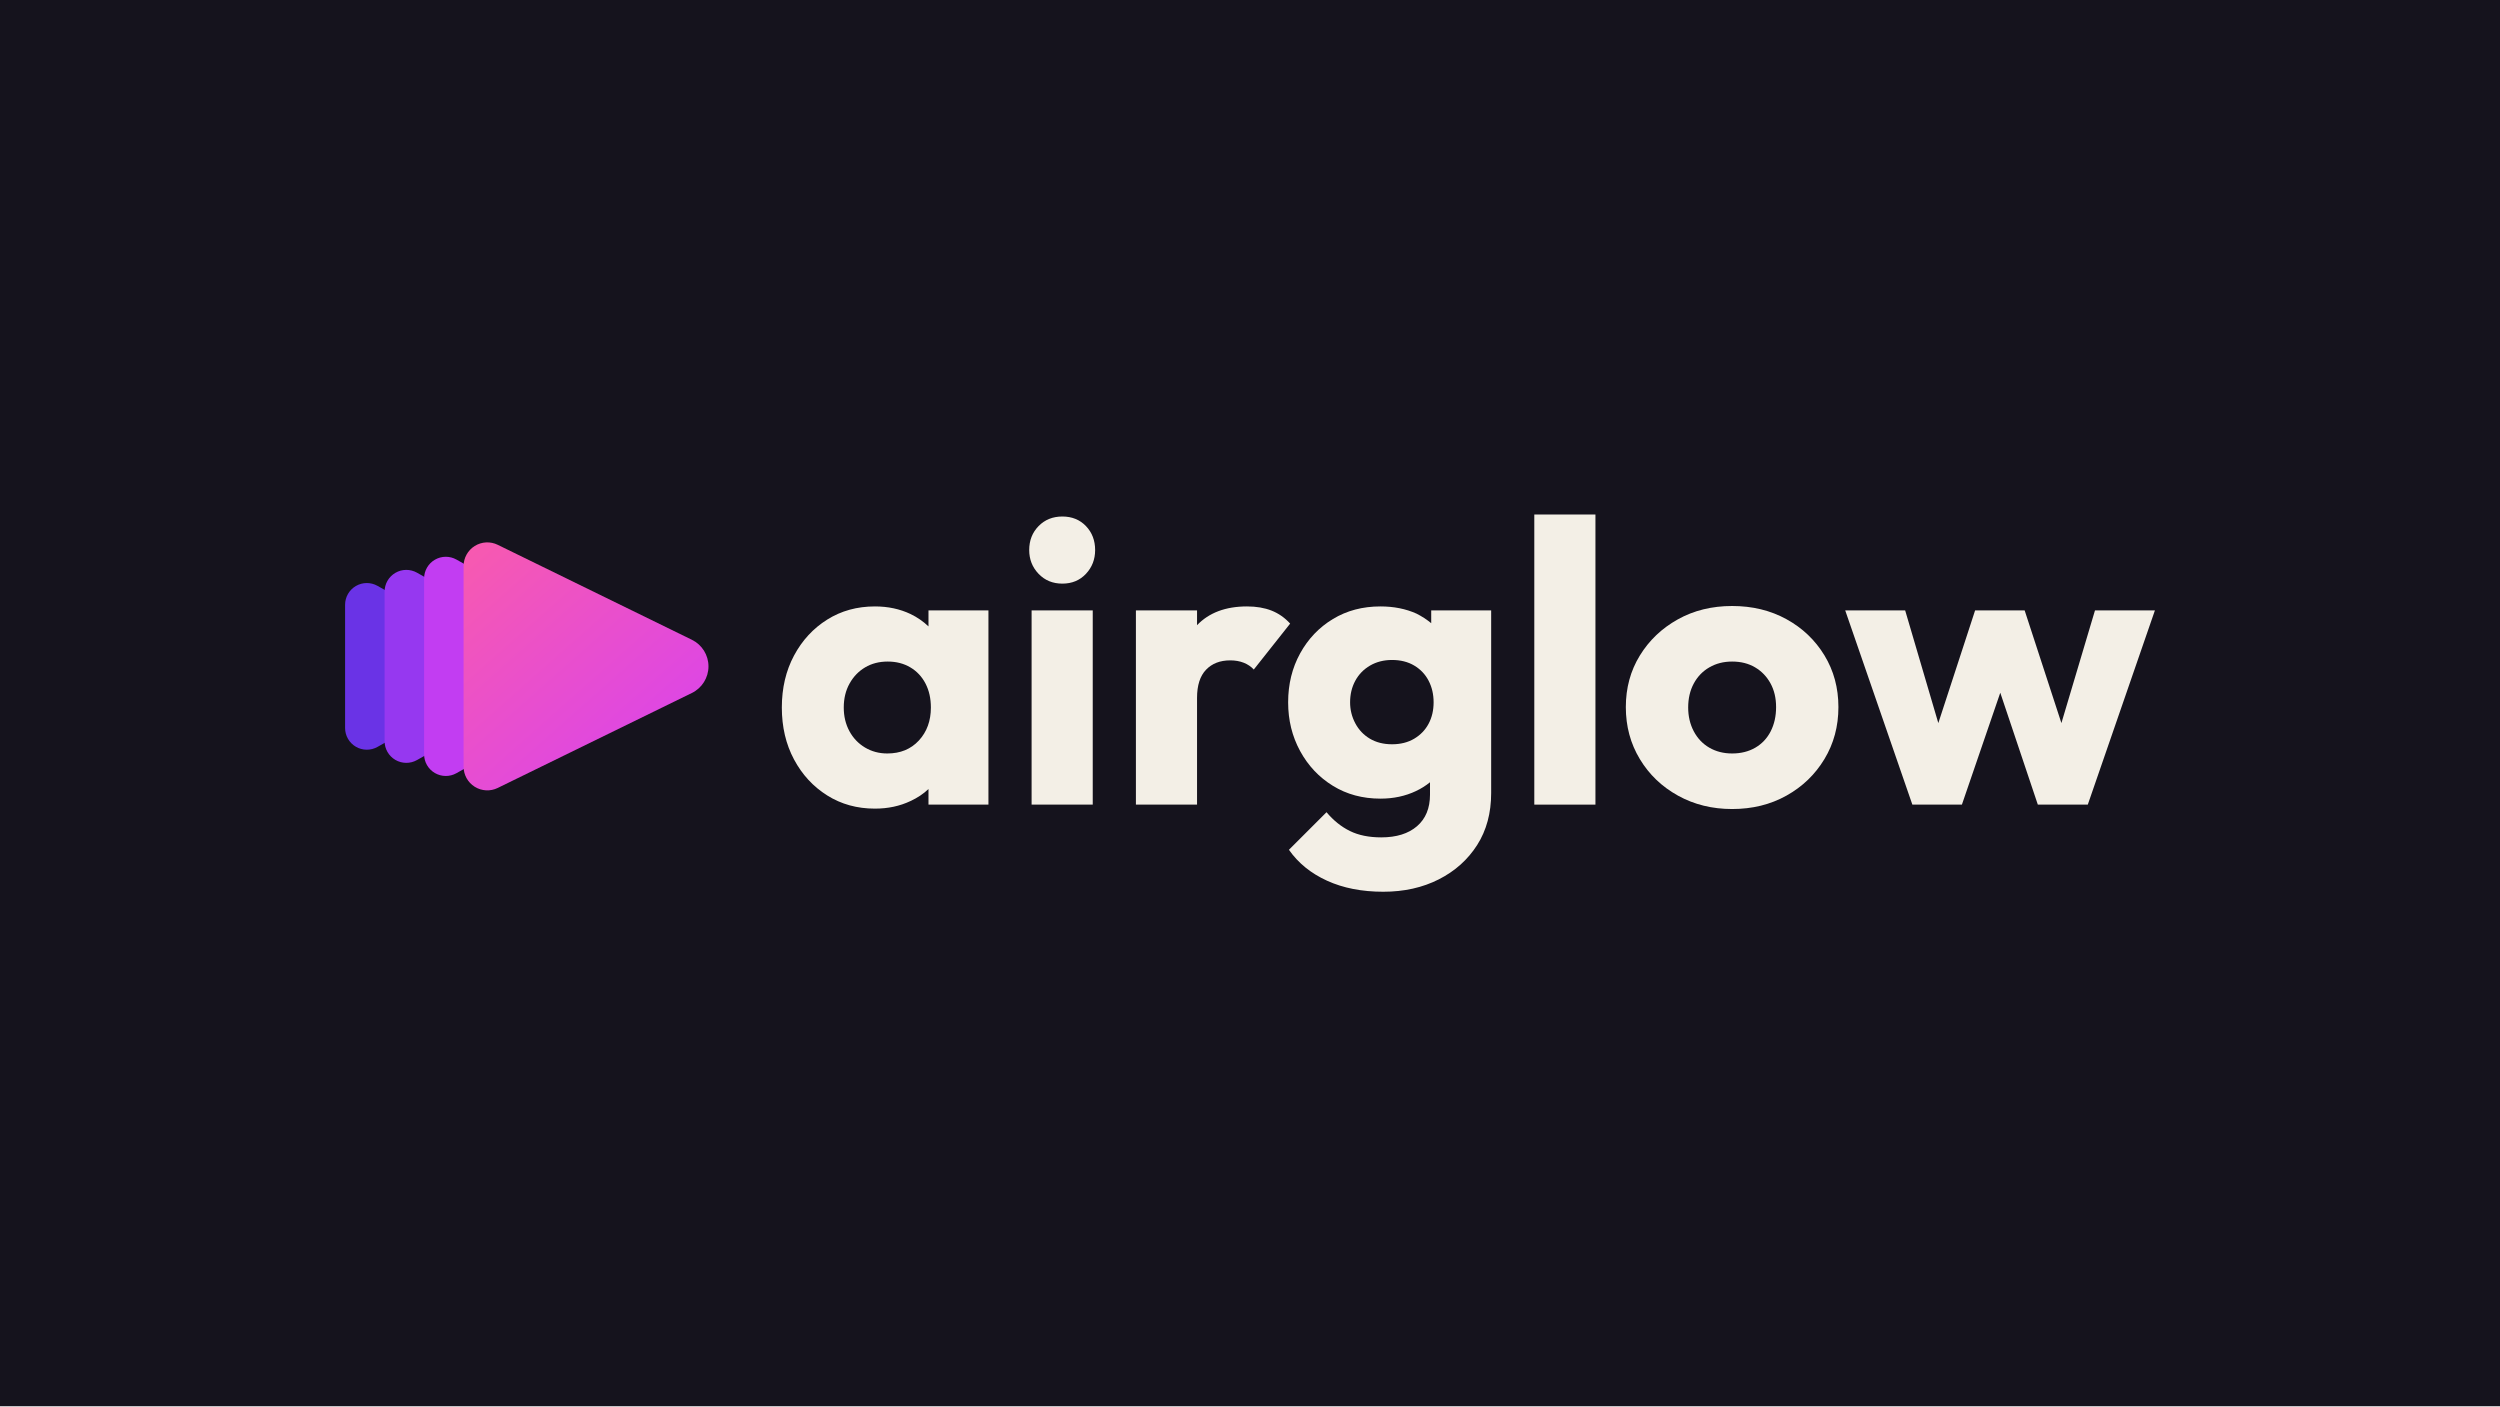
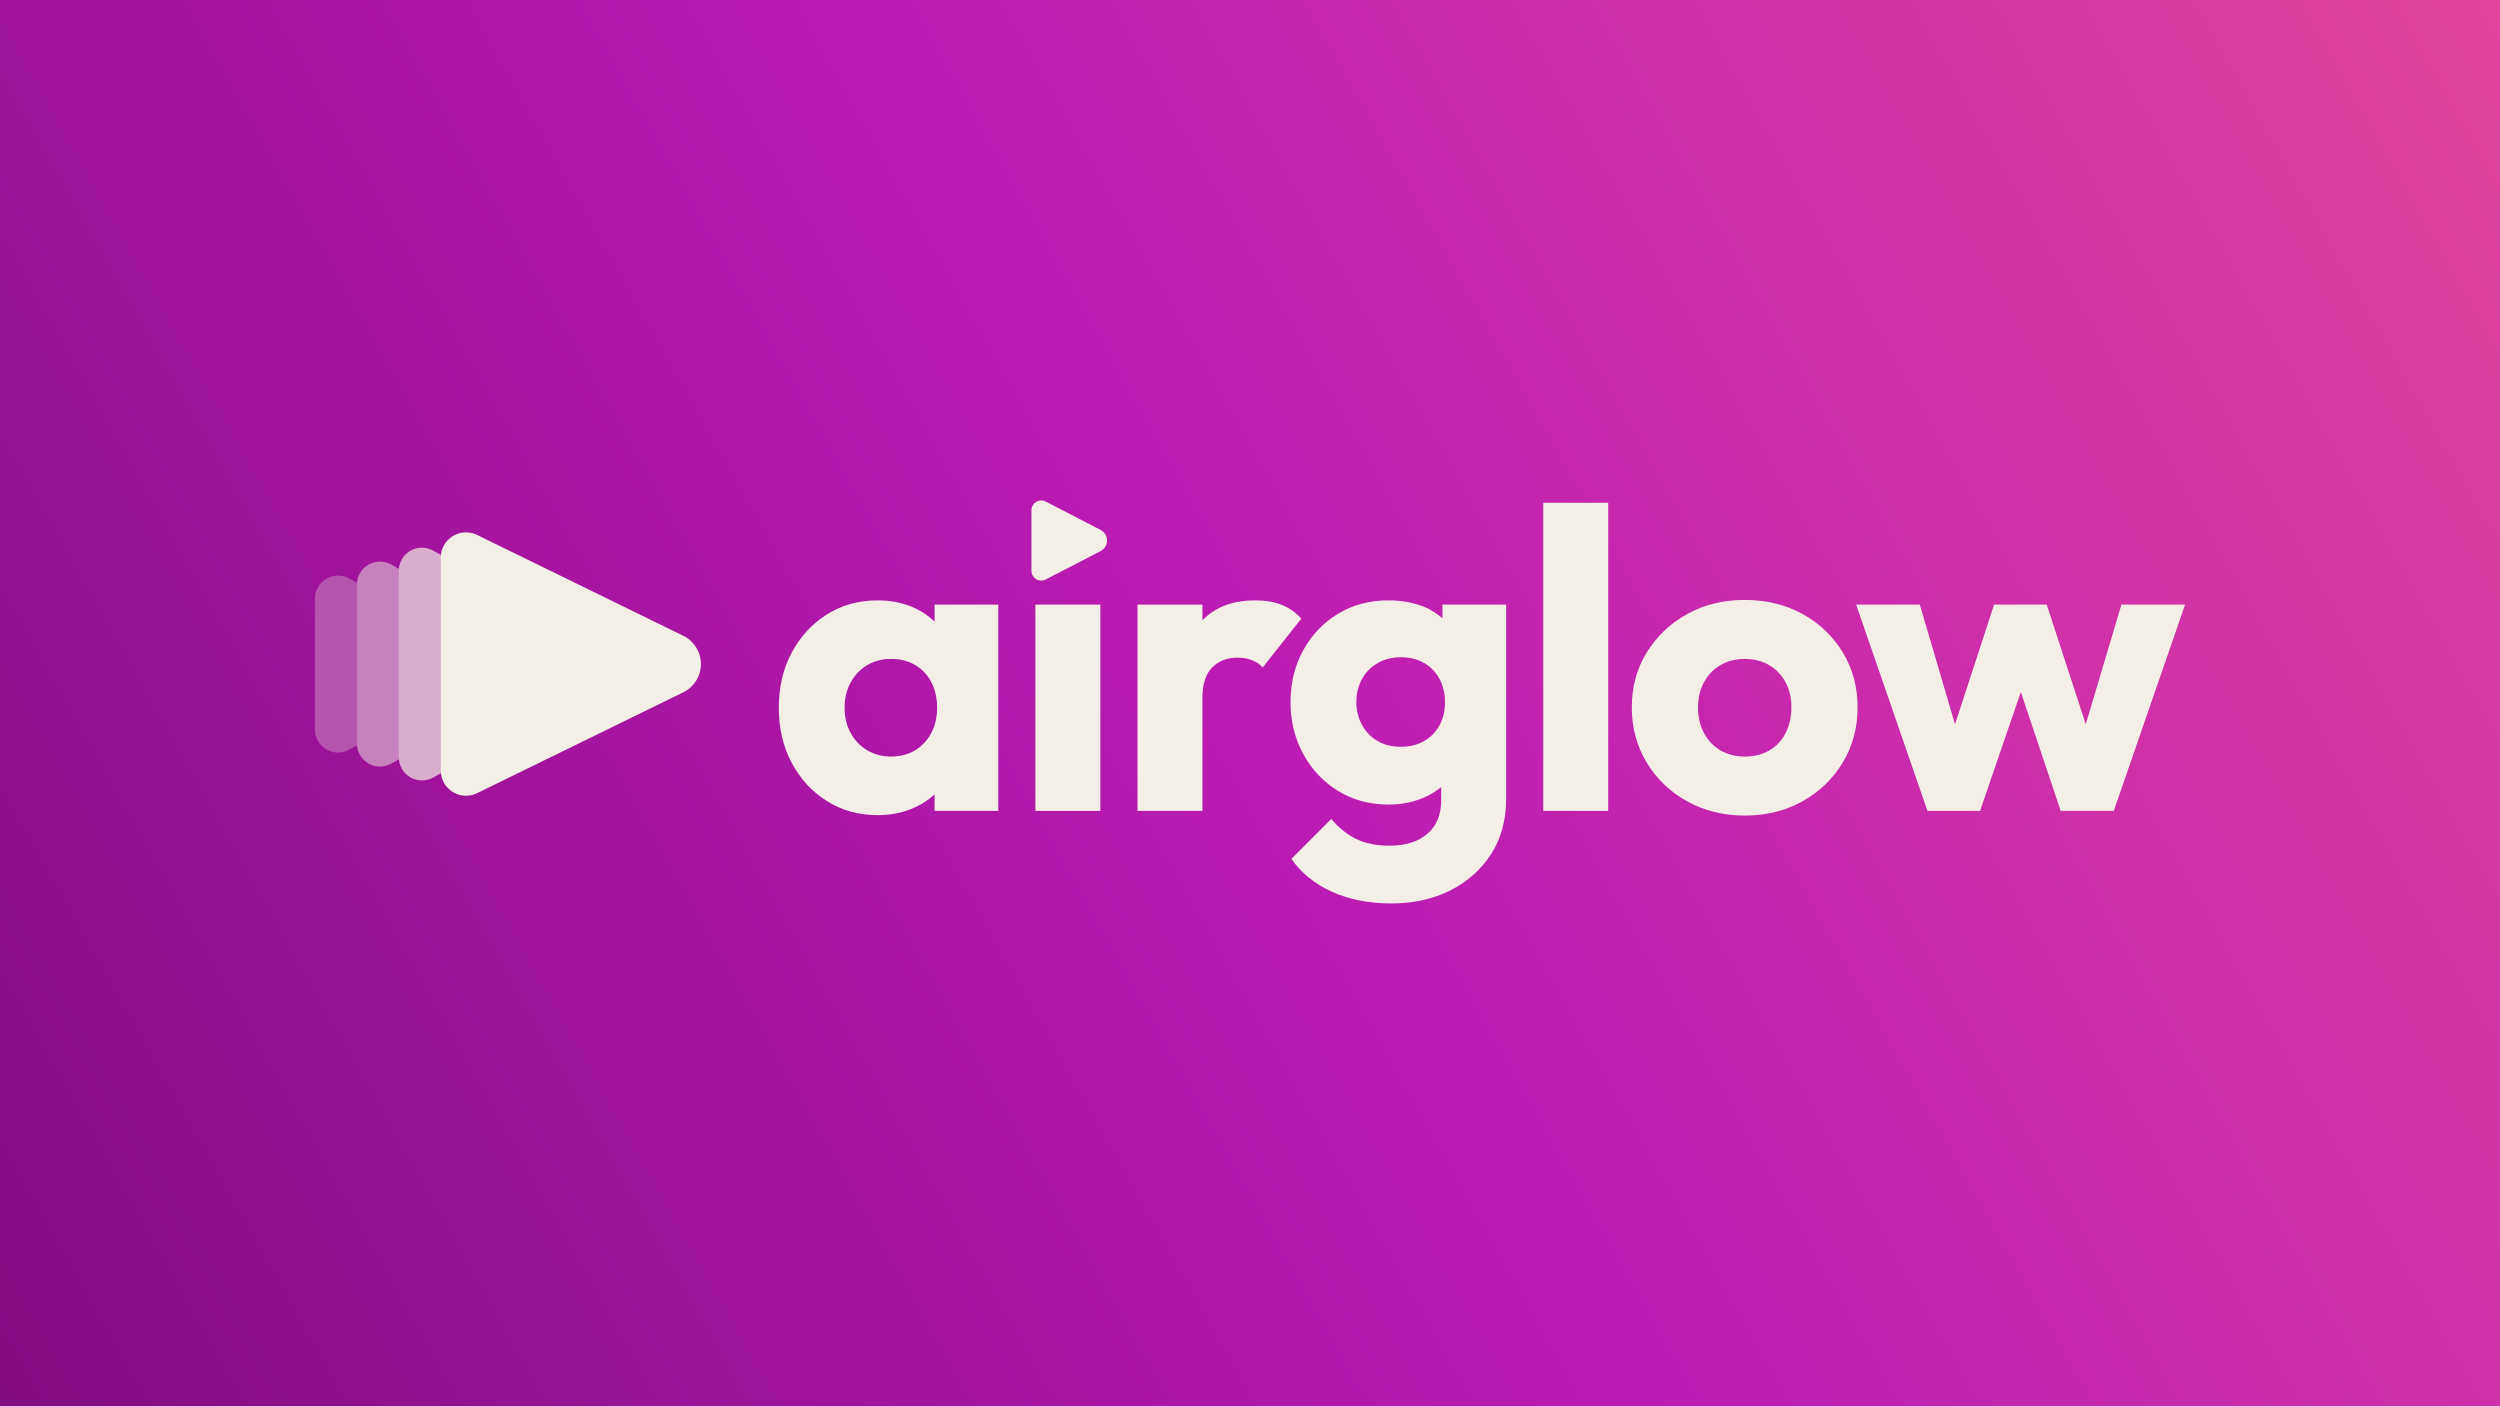
<svg xmlns="http://www.w3.org/2000/svg" viewBox="0 0 320 180" width="320" height="180">
-   <rect width="320" height="180" fill="#15131D" />
-   <svg x="42" y="63.69" width="236" height="52.62" viewBox="-6 -108.83 653.48 145.71">
+   <defs>
+     <linearGradient id="bgf" x1="0" y1="180" x2="320" y2="0" gradientUnits="userSpaceOnUse">
+       <stop offset="0" stop-color="#820C82" />
+       <stop offset="0.5" stop-color="#BC1BB3" />
+       <stop offset="1" stop-color="#E2449E" />
+     </linearGradient>
+   </defs>
+   <rect width="320" height="180" fill="url(#bgf)" />
+   <svg x="38" y="62.05" width="244" height="55.89" viewBox="-6 -108.83 636.08 145.71">
    <defs>
-       <linearGradient id="bng" x1="0" y1="-35" x2="62" y2="35" gradientUnits="userSpaceOnUse">
+       <linearGradient id="bgg" x1="0" y1="-35" x2="62" y2="35" gradientUnits="userSpaceOnUse">
+         <stop offset="0" stop-color="#F95BAC" />
+         <stop offset="1" stop-color="#D540F5" />
+       </linearGradient>
+       <linearGradient id="bgwwg" x1="174.16" y1="0" x2="472.68" y2="0" gradientUnits="userSpaceOnUse">
        <stop offset="0" stop-color="#F95BAC" />
        <stop offset="1" stop-color="#D540F5" />
      </linearGradient>
    </defs>
    <g transform="translate(42 -49) scale(1.4)">
-       <path d="M-30 -15.6A5.5 5.5 0 0 1 -21.8 -20.39L-14.51 -16.28A1 1 0 0 1 -14 -15.41L-14 15.41A1 1 0 0 1 -14.51 16.28L-21.8 20.39A5.5 5.5 0 0 1 -30 15.6Z" fill="#6A33E6" />
-       <path d="M-20 -18.93A5.5 5.5 0 0 1 -11.8 -23.72L-4.51 -19.6A1 1 0 0 1 -4 -18.73L-4 18.73A1 1 0 0 1 -4.51 19.6L-11.8 23.72A5.5 5.5 0 0 1 -20 18.93Z" fill="#9638F0" />
-       <path d="M-10 -22.25A5.5 5.5 0 0 1 -1.8 -27.04L5.49 -22.93A1 1 0 0 1 6 -22.06L6 22.06A1 1 0 0 1 5.49 22.93L-1.8 27.04A5.5 5.5 0 0 1 -10 22.25Z" fill="#C23DF2" />
-       <path d="M0 -25.39A6 6 0 0 1 8.64 -30.78L57.79 -6.74A7.5 7.5 0 0 1 57.79 6.74L8.64 30.78A6 6 0 0 1 0 25.39Z" fill="url(#bng)" />
+       <path d="M-30 -15.6A5.5 5.5 0 0 1 -21.8 -20.39L-14.51 -16.28A1 1 0 0 1 -14 -15.41L-14 15.41A1 1 0 0 1 -14.51 16.28L-21.8 20.39A5.5 5.5 0 0 1 -30 15.6Z" fill="#B655AF" />
+       <path d="M-20 -18.93A5.5 5.5 0 0 1 -11.8 -23.72L-4.51 -19.6A1 1 0 0 1 -4 -18.73L-4 18.73A1 1 0 0 1 -4.51 19.6L-11.8 23.72A5.5 5.5 0 0 1 -20 18.93Z" fill="#C881BF" />
+       <path d="M-10 -22.25A5.5 5.5 0 0 1 -1.8 -27.04L5.49 -22.93A1 1 0 0 1 6 -22.06L6 22.06A1 1 0 0 1 5.49 22.93L-1.8 27.04A5.5 5.5 0 0 1 -10 22.25Z" fill="#DAADCF" />
+       <path d="M0 -25.39A6 6 0 0 1 8.64 -30.78L57.79 -6.74A7.5 7.5 0 0 1 57.79 6.74L8.64 30.78A6 6 0 0 1 0 25.39Z" fill="#F3EFE6" />
    </g>
    <g transform="translate(151.4 0)">
-       <g fill="#F3EFE6">
-         <path d="M36.4 1.42L36.4 1.42Q26.91 1.42 19.48 -3.26Q12.04 -7.93 7.72 -16.01Q3.4 -24.08 3.4 -34.42Q3.4 -44.76 7.72 -52.83Q12.04 -60.91 19.48 -65.58Q26.91 -70.25 36.4 -70.25L36.4 -70.25Q43.34 -70.25 49.01 -67.56L49.01 -67.56Q52.55 -65.86 55.38 -63.17L55.38 -63.17L55.38 -68.84L76.63 -68.84L76.63 0L55.38 0L55.38 -5.52Q52.69 -2.97 49.01 -1.27L49.01 -1.27Q43.34 1.42 36.4 1.42M40.79 -18.13L40.79 -18.13Q47.73 -18.13 51.98 -22.73Q56.23 -27.34 56.23 -34.42L56.23 -34.42Q56.23 -39.24 54.32 -42.92Q52.41 -46.6 48.94 -48.65Q45.47 -50.71 40.93 -50.71Q36.4 -50.71 32.93 -48.65Q29.46 -46.6 27.41 -42.92Q25.35 -39.24 25.35 -34.42L25.35 -34.42Q25.35 -29.75 27.34 -26.06Q29.32 -22.38 32.86 -20.25Q36.4 -18.13 40.79 -18.13" />
-         <path d="M113.6 0L91.93 0L91.93 -68.84L113.6 -68.84L113.6 0M102.83 -78.33L102.83 -78.33Q97.73 -78.33 94.41 -81.8Q91.08 -85.27 91.08 -90.23L91.08 -90.23Q91.08 -95.33 94.41 -98.73Q97.73 -102.12 102.83 -102.12L102.83 -102.12Q107.93 -102.12 111.19 -98.73Q114.45 -95.33 114.45 -90.23L114.45 -90.23Q114.45 -85.27 111.19 -81.8Q107.93 -78.33 102.83 -78.33" />
-         <path d="M150.57 0L128.9 0L128.9 -68.84L150.57 -68.84L150.57 -63.6Q156.94 -70.25 168.27 -70.25L168.27 -70.25Q173.23 -70.25 176.98 -68.77Q180.74 -67.28 183.57 -64.16L183.57 -64.16L170.68 -47.88Q169.26 -49.43 167.14 -50.28Q165.01 -51.13 162.32 -51.13L162.32 -51.13Q156.94 -51.13 153.75 -47.8Q150.57 -44.48 150.57 -37.82L150.57 -37.82L150.57 0" />
-         <path d="M216.57 30.88L216.57 30.88Q205.24 30.88 196.67 26.98Q188.1 23.09 183.14 16.01L183.14 16.01L196.46 2.69Q200.14 7.08 204.75 9.35Q209.35 11.61 215.86 11.61L215.86 11.61Q223.94 11.61 228.54 7.65Q233.14 3.68 233.14 -3.54L233.14 -3.54L233.14 -7.93Q230.88 -6.09 228.19 -4.82L228.19 -4.82Q222.52 -2.12 215.58 -2.12L215.58 -2.12Q206.09 -2.12 198.73 -6.66Q191.36 -11.19 187.11 -18.98Q182.86 -26.77 182.86 -36.26L182.86 -36.26Q182.86 -45.89 187.11 -53.61Q191.36 -61.33 198.73 -65.79Q206.09 -70.25 215.58 -70.25L215.58 -70.25Q222.66 -70.25 228.33 -67.71L228.33 -67.71Q231.16 -66.29 233.57 -64.31L233.57 -64.31L233.57 -68.84L254.82 -68.84L254.82 -4.11Q254.82 6.52 249.86 14.31Q244.9 22.1 236.26 26.49Q227.62 30.88 216.57 30.88M219.69 -21.39L219.69 -21.39Q224.22 -21.39 227.55 -23.37Q230.88 -25.35 232.65 -28.68Q234.42 -32.01 234.42 -36.26Q234.42 -40.51 232.65 -43.91Q230.88 -47.31 227.55 -49.29Q224.22 -51.27 219.69 -51.27L219.69 -51.27Q215.3 -51.27 211.9 -49.29Q208.5 -47.31 206.66 -43.91Q204.82 -40.51 204.82 -36.26L204.82 -36.26Q204.82 -32.29 206.66 -28.82Q208.5 -25.35 211.83 -23.37Q215.16 -21.39 219.69 -21.39" />
-         <path d="M291.78 0L270.11 0L270.11 -102.83L291.78 -102.83L291.78 0" />
-         <path d="M340.23 1.56L340.23 1.56Q329.6 1.56 321.03 -3.19Q312.46 -7.93 307.51 -16.15Q302.55 -24.36 302.55 -34.56L302.55 -34.56Q302.55 -44.76 307.51 -52.83Q312.46 -60.91 320.96 -65.65Q329.46 -70.4 340.23 -70.4L340.23 -70.4Q350.99 -70.4 359.49 -65.72Q367.99 -61.05 372.95 -52.9Q377.9 -44.76 377.9 -34.56L377.9 -34.56Q377.9 -24.36 372.95 -16.15Q367.99 -7.93 359.49 -3.19Q350.99 1.56 340.23 1.56M340.23 -18.13L340.23 -18.13Q344.9 -18.13 348.44 -20.18Q351.98 -22.24 353.9 -25.99Q355.81 -29.75 355.81 -34.56L355.81 -34.56Q355.81 -39.38 353.82 -42.99Q351.84 -46.6 348.37 -48.65Q344.9 -50.71 340.23 -50.71L340.23 -50.71Q335.69 -50.71 332.15 -48.65Q328.61 -46.6 326.63 -42.92Q324.65 -39.24 324.65 -34.42L324.65 -34.42Q324.65 -29.75 326.63 -25.99Q328.61 -22.24 332.15 -20.18Q335.69 -18.13 340.23 -18.13" />
-         <path d="M421.67 0L404.11 0L380.31 -68.84L401.56 -68.84L413.31 -28.9L426.35 -68.84L443.91 -68.84L456.94 -28.9L468.84 -68.84L490.08 -68.84L466.29 0L448.58 0L435.27 -39.66L421.67 0" />
+       <g transform="translate(0 0)">
+         <path d="M36.4 1.42L36.4 1.42Q26.91 1.42 19.48 -3.26Q12.04 -7.93 7.72 -16.01Q3.4 -24.08 3.4 -34.42Q3.4 -44.76 7.72 -52.83Q12.04 -60.91 19.48 -65.58Q26.91 -70.25 36.4 -70.25L36.4 -70.25Q43.34 -70.25 49.01 -67.56L49.01 -67.56Q52.55 -65.86 55.38 -63.17L55.38 -63.17L55.38 -68.84L76.63 -68.84L76.63 0L55.38 0L55.38 -5.52Q52.69 -2.97 49.01 -1.27L49.01 -1.27Q43.34 1.42 36.4 1.42M40.79 -18.13L40.79 -18.13Q47.73 -18.13 51.98 -22.73Q56.23 -27.34 56.23 -34.42L56.23 -34.42Q56.23 -39.24 54.32 -42.92Q52.41 -46.6 48.94 -48.65Q45.47 -50.71 40.93 -50.71Q36.4 -50.71 32.93 -48.65Q29.46 -46.6 27.41 -42.92Q25.35 -39.24 25.35 -34.42L25.35 -34.42Q25.35 -29.75 27.34 -26.06Q29.32 -22.38 32.86 -20.25Q36.4 -18.13 40.79 -18.13" fill="#F3EFE6" />
+       </g>
+       <g transform="translate(-2.9 0)">
+         <path d="M113.6 0L91.93 0L91.93 -68.84L113.6 -68.84L113.6 0" fill="#F3EFE6" />
+         <path d="M90.61 -100.31A3.272 3.272 0 0 1 95.39 -103.22L113.7 -93.75A3.973 3.973 0 0 1 113.7 -86.7L95.39 -77.23A3.272 3.272 0 0 1 90.61 -80.14Z" fill="#F3EFE6" />
+       </g>
+       <g transform="translate(-5.8 0)">
+         <path d="M150.57 0L128.9 0L128.9 -68.84L150.57 -68.84L150.57 -63.6Q156.94 -70.25 168.27 -70.25L168.27 -70.25Q173.23 -70.25 176.98 -68.77Q180.74 -67.28 183.57 -64.16L183.57 -64.16L170.68 -47.88Q169.26 -49.43 167.14 -50.28Q165.01 -51.13 162.32 -51.13L162.32 -51.13Q156.94 -51.13 153.75 -47.8Q150.57 -44.48 150.57 -37.82L150.57 -37.82L150.57 0" fill="#F3EFE6" />
+       </g>
+       <g transform="translate(-8.7 0)">
+         <path d="M216.57 30.88L216.57 30.88Q205.24 30.88 196.67 26.98Q188.1 23.09 183.14 16.01L183.14 16.01L196.46 2.69Q200.14 7.08 204.75 9.35Q209.35 11.61 215.86 11.61L215.86 11.61Q223.94 11.61 228.54 7.65Q233.14 3.68 233.14 -3.54L233.14 -3.54L233.14 -7.93Q230.88 -6.09 228.19 -4.82L228.19 -4.82Q222.52 -2.12 215.58 -2.12L215.58 -2.12Q206.09 -2.12 198.73 -6.66Q191.36 -11.19 187.11 -18.98Q182.86 -26.77 182.86 -36.26L182.86 -36.26Q182.86 -45.89 187.11 -53.61Q191.36 -61.33 198.73 -65.79Q206.09 -70.25 215.58 -70.25L215.58 -70.25Q222.66 -70.25 228.33 -67.71L228.33 -67.71Q231.16 -66.29 233.57 -64.31L233.57 -64.31L233.57 -68.84L254.82 -68.84L254.82 -4.11Q254.82 6.52 249.86 14.31Q244.9 22.1 236.26 26.49Q227.62 30.88 216.57 30.88M219.69 -21.39L219.69 -21.39Q224.22 -21.39 227.55 -23.37Q230.88 -25.35 232.65 -28.68Q234.42 -32.01 234.42 -36.26Q234.42 -40.51 232.65 -43.91Q230.88 -47.31 227.55 -49.29Q224.22 -51.27 219.69 -51.27L219.69 -51.27Q215.3 -51.27 211.9 -49.29Q208.5 -47.31 206.66 -43.91Q204.82 -40.51 204.82 -36.26L204.82 -36.26Q204.82 -32.29 206.66 -28.82Q208.5 -25.35 211.83 -23.37Q215.16 -21.39 219.69 -21.39" fill="#F3EFE6" />
+       </g>
+       <g transform="translate(-11.6 0)">
+         <path d="M291.78 0L270.11 0L270.11 -102.83L291.78 -102.83L291.78 0" fill="#F3EFE6" />
+       </g>
+       <g transform="translate(-14.5 0)">
+         <path d="M340.23 1.56L340.23 1.56Q329.6 1.56 321.03 -3.19Q312.46 -7.93 307.51 -16.15Q302.55 -24.36 302.55 -34.56L302.55 -34.56Q302.55 -44.76 307.51 -52.83Q312.46 -60.91 320.96 -65.65Q329.46 -70.4 340.23 -70.4L340.23 -70.4Q350.99 -70.4 359.49 -65.72Q367.99 -61.05 372.95 -52.9Q377.9 -44.76 377.9 -34.56L377.9 -34.56Q377.9 -24.36 372.95 -16.15Q367.99 -7.93 359.49 -3.19Q350.99 1.56 340.23 1.56M340.23 -18.13L340.23 -18.13Q344.9 -18.13 348.44 -20.18Q351.98 -22.24 353.9 -25.99Q355.81 -29.75 355.81 -34.56L355.81 -34.56Q355.81 -39.38 353.82 -42.99Q351.84 -46.6 348.37 -48.65Q344.9 -50.71 340.23 -50.71L340.23 -50.71Q335.69 -50.71 332.15 -48.65Q328.61 -46.6 326.63 -42.92Q324.65 -39.24 324.65 -34.42L324.65 -34.42Q324.65 -29.75 326.63 -25.99Q328.61 -22.24 332.15 -20.18Q335.69 -18.13 340.23 -18.13" fill="#F3EFE6" />
+       </g>
+       <g transform="translate(-17.4 0)">
+         <path d="M421.67 0L404.11 0L380.31 -68.84L401.56 -68.84L413.31 -28.9L426.35 -68.84L443.91 -68.84L456.94 -28.9L468.84 -68.84L490.08 -68.84L466.29 0L448.58 0L435.27 -39.66L421.67 0" fill="#F3EFE6" />
      </g>
    </g>
  </svg>
</svg>
